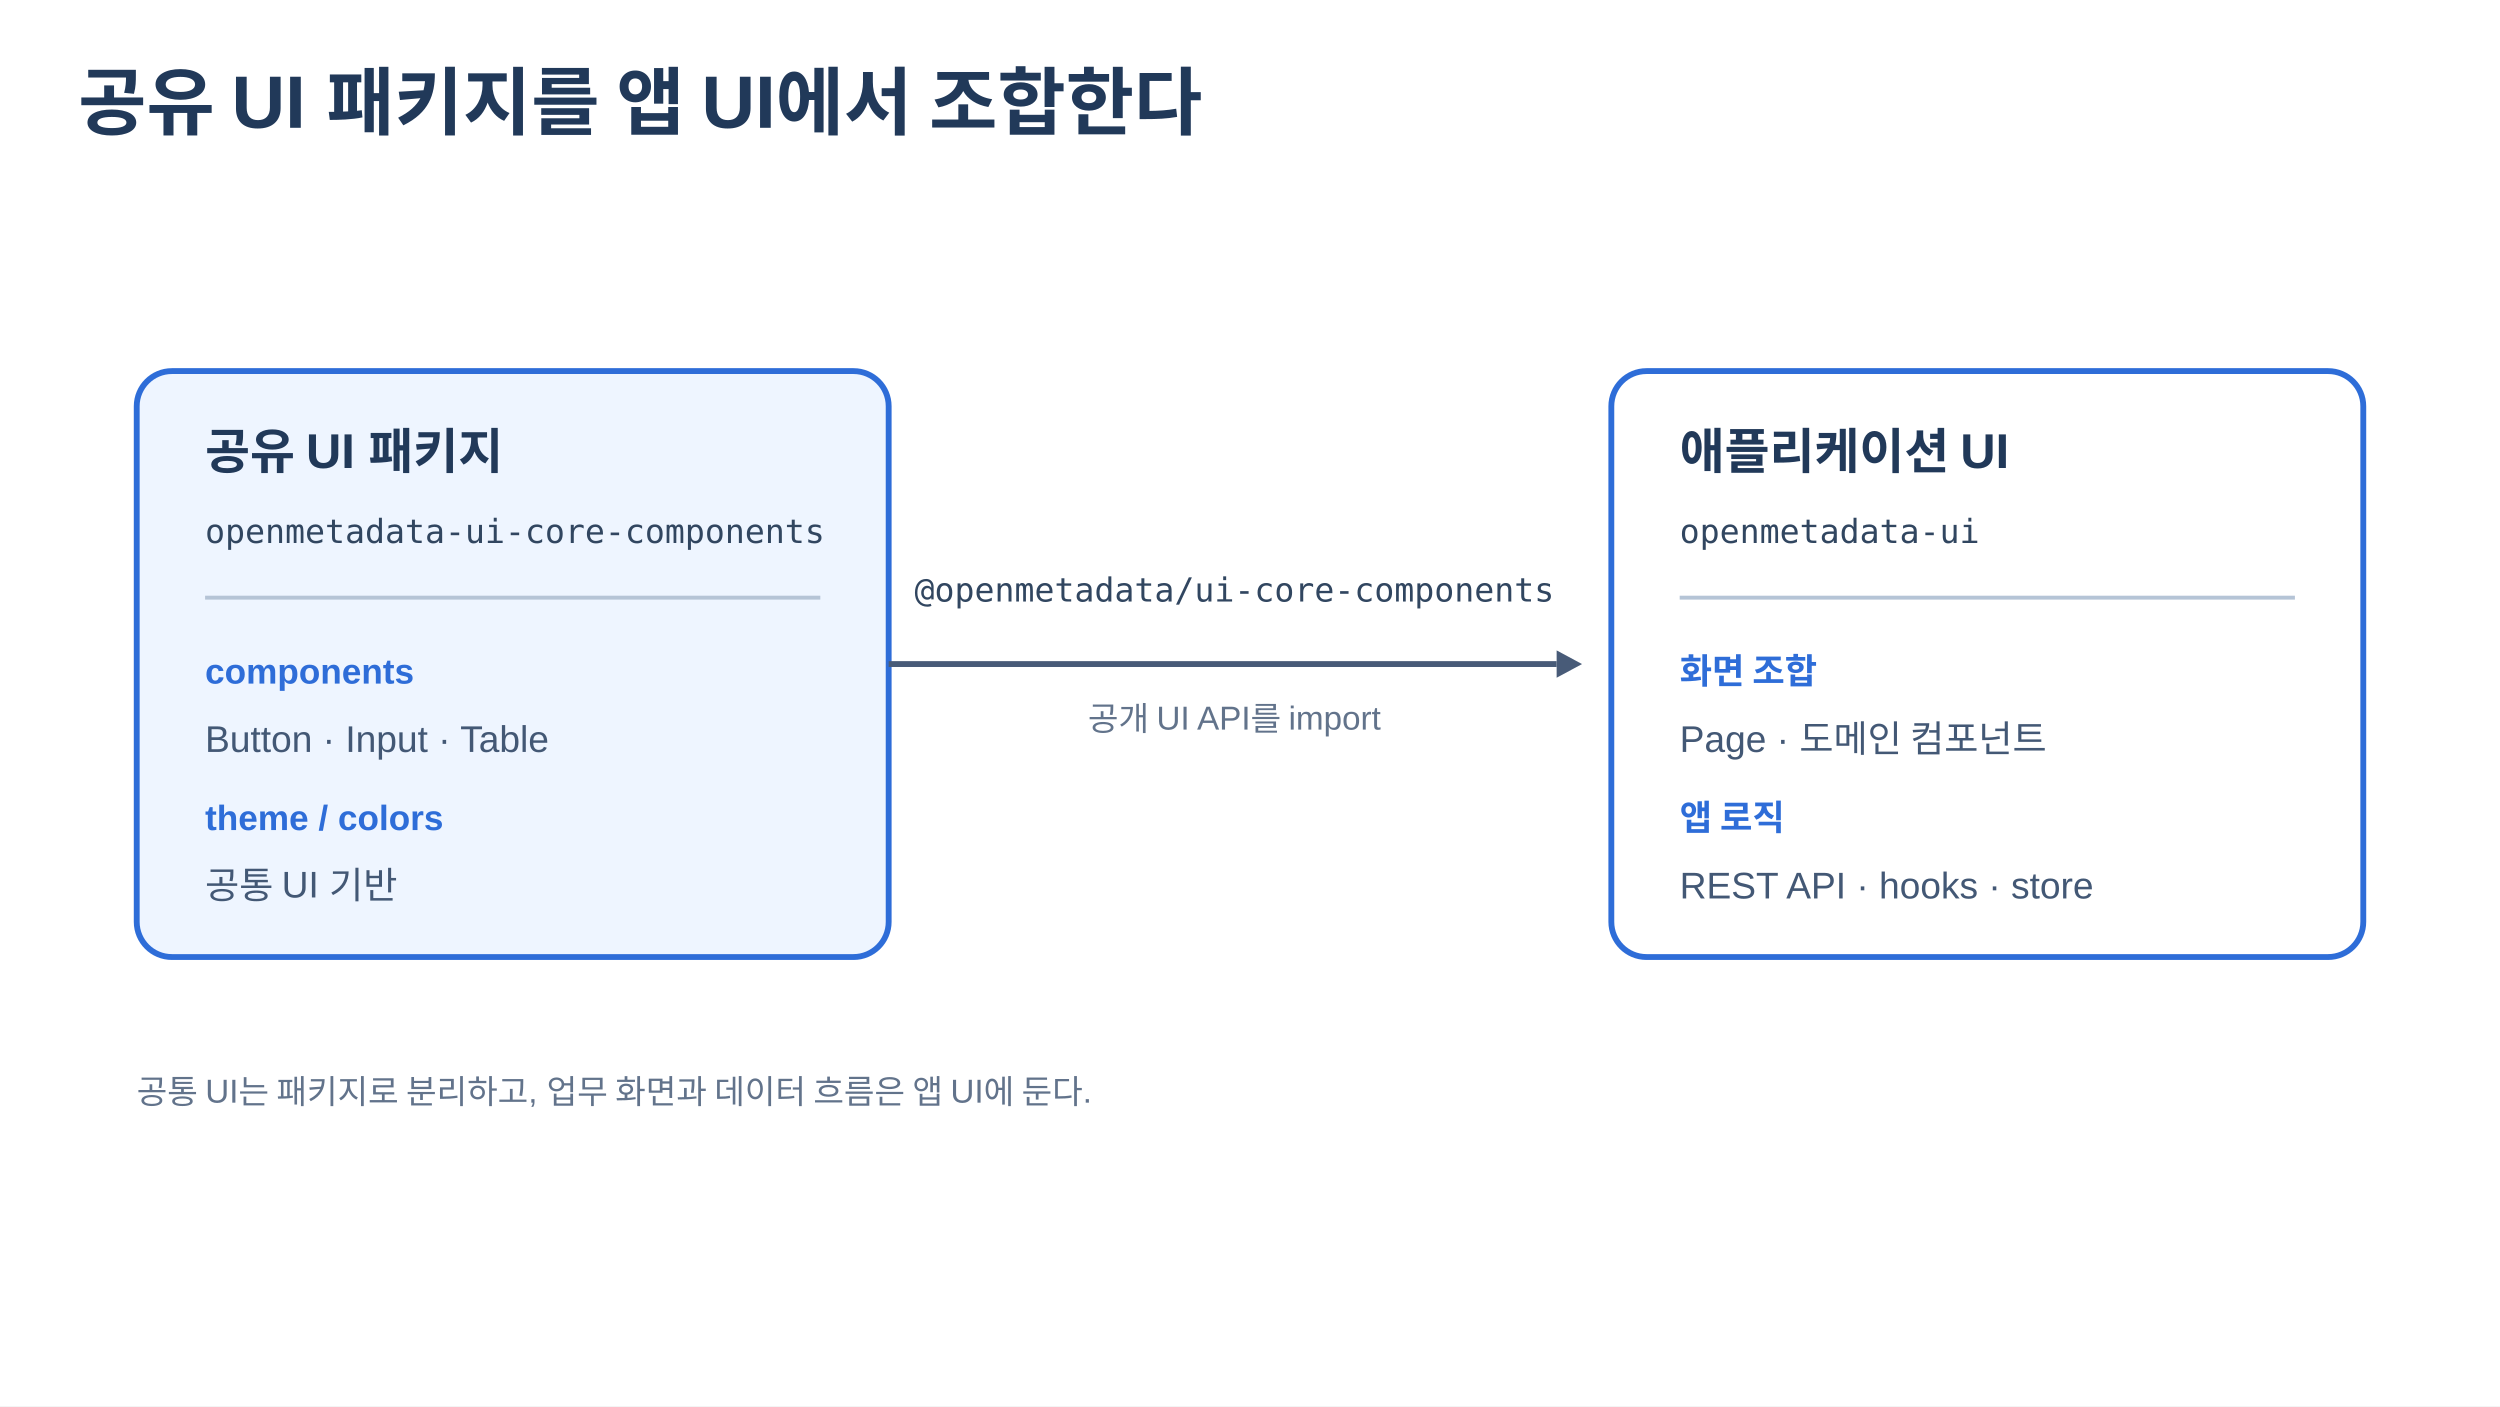
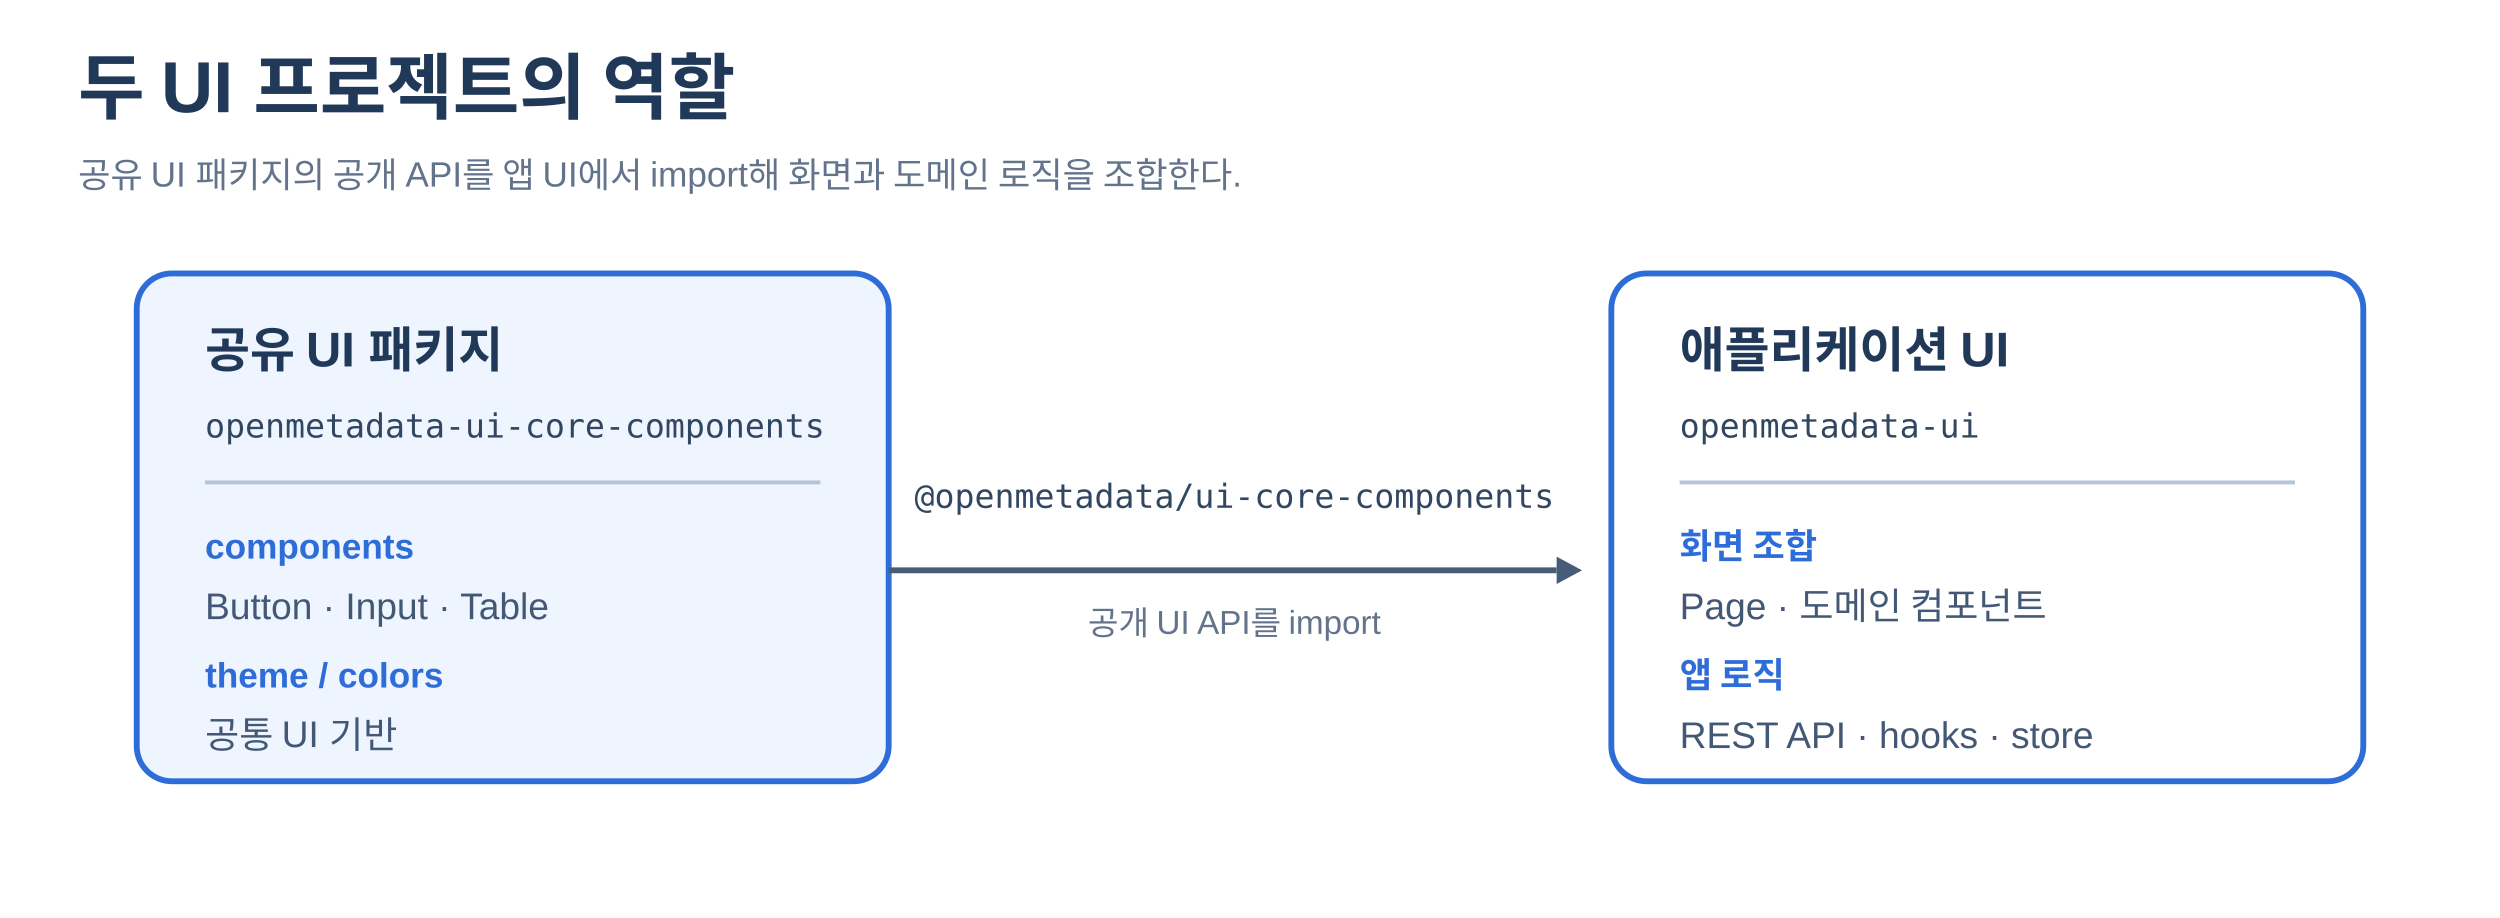
- <svg xmlns="http://www.w3.org/2000/svg" width="1280" height="720" viewBox="0 0 1280 720" role="img" aria-labelledby="title desc">
-   <defs>
-     <style>
-       .title{font-family:'Apple SD Gothic Neo','Helvetica Neue',Arial,sans-serif;font-size:38px;font-weight:700;fill:#213959}.cardTitle{font-family:'Apple SD Gothic Neo','Helvetica Neue',Arial,sans-serif;font-size:25px;font-weight:700;fill:#213959}.label{font-family:'Apple SD Gothic Neo','Helvetica Neue',Arial,sans-serif;font-size:18px;font-weight:700;fill:#2E6DD8}.body{font-family:'Apple SD Gothic Neo','Helvetica Neue',Arial,sans-serif;font-size:19px;font-weight:500;fill:#435875}.note{font-family:'Apple SD Gothic Neo','Helvetica Neue',Arial,sans-serif;font-size:17px;font-weight:500;fill:#62738B}.mono{font-family:Menlo,Consolas,monospace;font-size:17px;font-weight:500;fill:#314660}.line{stroke:#485B78;stroke-width:3;fill:none}.rule{stroke:#B5C4D6;stroke-width:2}.shared{fill:#EEF5FF;stroke:#2E6DD8;stroke-width:3}.app{fill:#FFFFFF;stroke:#2E6DD8;stroke-width:3}
-     </style>
-   </defs>
-   <rect width="1280" height="720" fill="#FFFFFF" />
-   <text class="title" x="40" y="66">공유 UI 패키지를 앱 UI에서 조합한다</text>
-   <rect class="shared" x="70" y="190" width="385" height="300" rx="18" />
-   <text class="cardTitle" x="105" y="240">공유 UI 패키지</text>
-   <text class="mono" x="105" y="278">openmetadata-ui-core-components</text>
-   <path class="rule" d="M105 306 H420" />
-   <text class="label" x="105" y="350">components</text>
-   <text class="body" x="105" y="385">Button · Input · Table</text>
-   <text class="label" x="105" y="425">theme / colors</text>
-   <text class="body" x="105" y="460">공통 UI 기반</text>
-   <path class="line" d="M455 340 H797" />
-   <polygon points="810,340 797,333 797,347" fill="#485B78" />
-   <text class="mono" x="632" y="308" text-anchor="middle">@openmetadata/ui-core-components</text>
-   <text class="note" x="632" y="374" text-anchor="middle">공개 UI API를 import</text>
-   <rect class="app" x="825" y="190" width="385" height="300" rx="18" />
-   <text class="cardTitle" x="860" y="240">애플리케이션 UI</text>
-   <text class="mono" x="860" y="278">openmetadata-ui</text>
-   <path class="rule" d="M860 306 H1175" />
-   <text class="label" x="860" y="350">화면 조합</text>
-   <text class="body" x="860" y="385">Page · 도메인 컴포넌트</text>
-   <text class="label" x="860" y="425">앱 로직</text>
-   <text class="body" x="860" y="460">REST API · hooks · store</text>
-   <text class="note" x="70" y="565">공통 UI는 패키지로 분리하고, 업무 화면과 데이터 흐름은 앱 UI에 둔다.</text>
+ <svg xmlns="http://www.w3.org/2000/svg" width="1280" height="470" viewBox="0 0 1280 470" role="img" aria-labelledby="title desc">
+   <style>
+     .title{font-family:'Apple SD Gothic Neo','Helvetica Neue',Arial,sans-serif;font-size:37px;font-weight:700;fill:#213959}.subtitle{font-family:'Apple SD Gothic Neo','Helvetica Neue',Arial,sans-serif;font-size:18px;font-weight:500;fill:#62738B}.cardTitle{font-family:'Apple SD Gothic Neo','Helvetica Neue',Arial,sans-serif;font-size:25px;font-weight:700;fill:#213959}.label{font-family:'Apple SD Gothic Neo','Helvetica Neue',Arial,sans-serif;font-size:18px;font-weight:700;fill:#2E6DD8}.body{font-family:'Apple SD Gothic Neo','Helvetica Neue',Arial,sans-serif;font-size:19px;font-weight:500;fill:#435875}.note{font-family:'Apple SD Gothic Neo','Helvetica Neue',Arial,sans-serif;font-size:17px;font-weight:500;fill:#62738B}.mono{font-family:Menlo,Consolas,monospace;font-size:17px;font-weight:500;fill:#314660}.line{stroke:#485B78;stroke-width:3;fill:none}.rule{stroke:#B5C4D6;stroke-width:2}.shared{fill:#EEF5FF;stroke:#2E6DD8;stroke-width:3}.app{fill:#FFFFFF;stroke:#2E6DD8;stroke-width:3}
+   </style>
+   <rect width="1280" height="470" fill="#FFFFFF" />
+   <text class="title" x="40" y="58">두 UI 프로젝트의 역할</text>
+   <text class="subtitle" x="40" y="96">공유 UI 패키지의 공개 API를 앱 UI에서 import해 화면과 도메인 로직을 조합한다.</text>
+   <rect class="shared" x="70" y="140" width="385" height="260" rx="18" />
+   <text class="cardTitle" x="105" y="188">공유 UI 패키지</text>
+   <text class="mono" x="105" y="224">openmetadata-ui-core-components</text>
+   <path class="rule" d="M105 247 H420" />
+   <text class="label" x="105" y="286">components</text>
+   <text class="body" x="105" y="317">Button · Input · Table</text>
+   <text class="label" x="105" y="352">theme / colors</text>
+   <text class="body" x="105" y="383">공통 UI 기반</text>
+   <path class="line" d="M455 292 H797" />
+   <polygon points="810,292 797,285 797,299" fill="#485B78" />
+   <text class="mono" x="632" y="260" text-anchor="middle">@openmetadata/ui-core-components</text>
+   <text class="note" x="632" y="325" text-anchor="middle">공개 UI API를 import</text>
+   <rect class="app" x="825" y="140" width="385" height="260" rx="18" />
+   <text class="cardTitle" x="860" y="188">애플리케이션 UI</text>
+   <text class="mono" x="860" y="224">openmetadata-ui</text>
+   <path class="rule" d="M860 247 H1175" />
+   <text class="label" x="860" y="286">화면 조합</text>
+   <text class="body" x="860" y="317">Page · 도메인 컴포넌트</text>
+   <text class="label" x="860" y="352">앱 로직</text>
+   <text class="body" x="860" y="383">REST API · hooks · store</text>
</svg>
